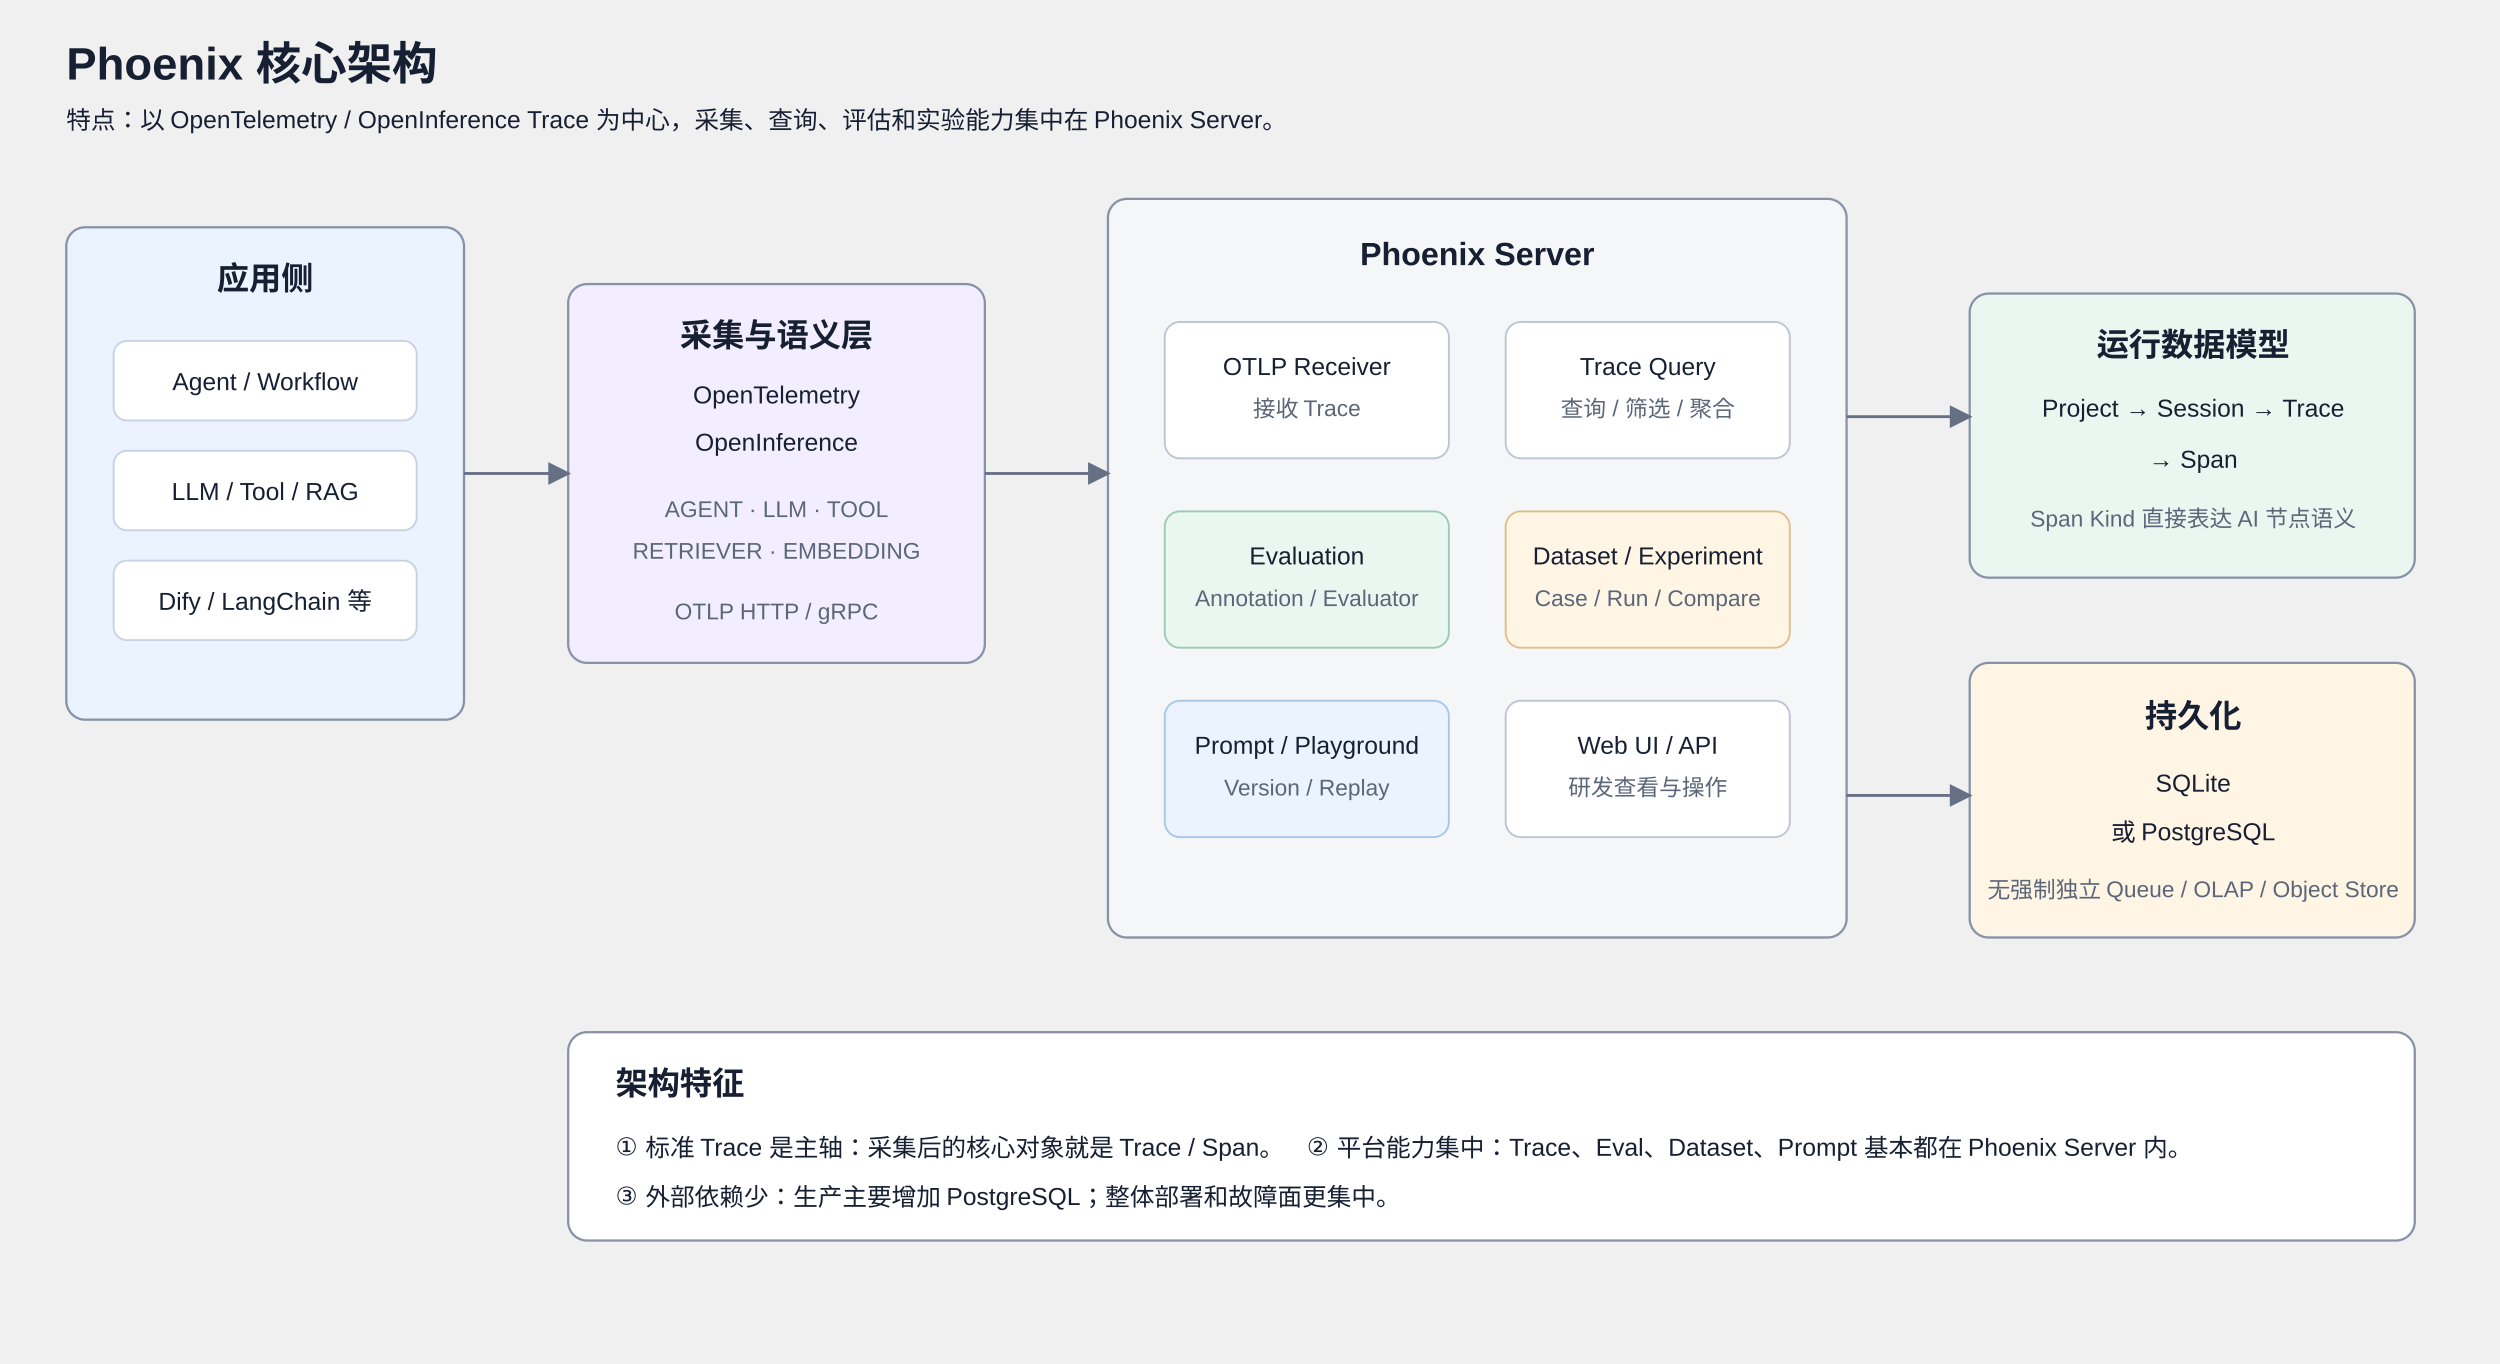
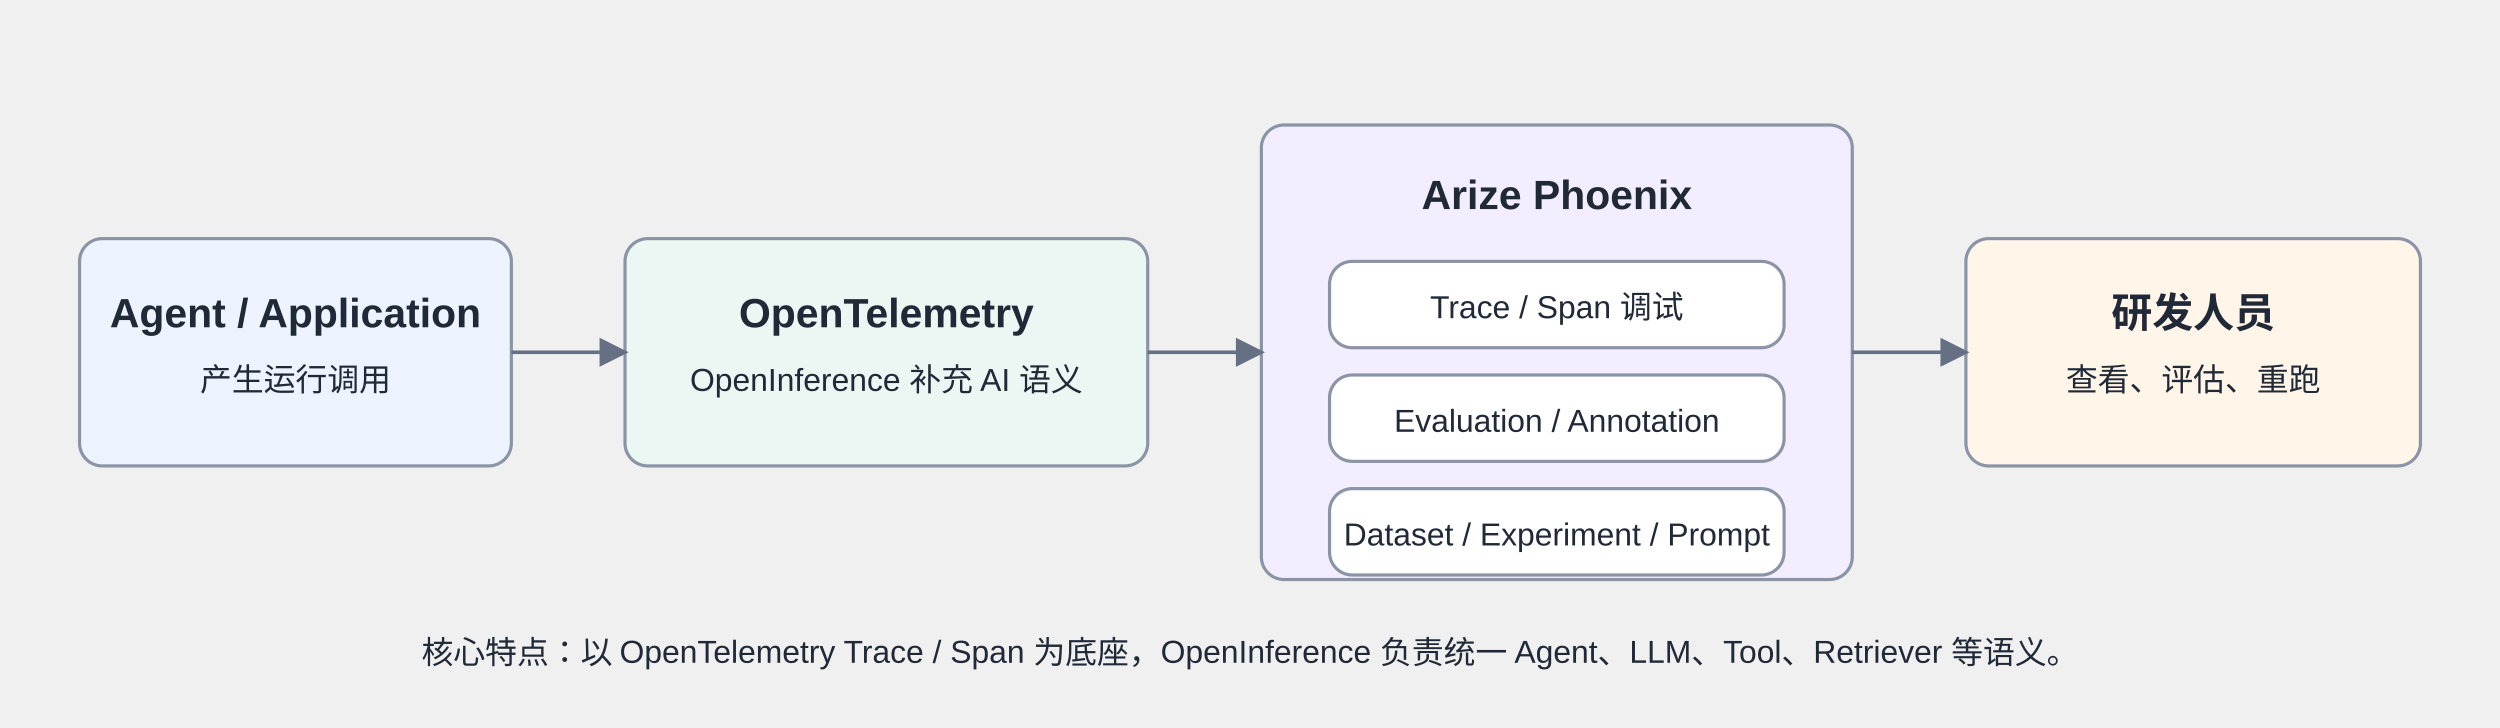
- <svg xmlns="http://www.w3.org/2000/svg" width="1320" height="720" viewBox="0 0 1320 720">
-   <style>
- text{font-family:Arial,"Microsoft YaHei",sans-serif;fill:#172033}.title{font-size:24px;font-weight:700}.h{font-size:17px;font-weight:700}.s{font-size:13px}.xs{font-size:12px;fill:#5b6679}.box{stroke:#8792a6;stroke-width:1.2;rx:10}.line{stroke:#667085;stroke-width:1.5;fill:none;marker-end:url(#a)}.dash{stroke:#98a2b3;stroke-width:1.3;stroke-dasharray:6 5;fill:none;marker-end:url(#a)}</style>
+ <svg xmlns="http://www.w3.org/2000/svg" width="1100" height="320" viewBox="0 0 1100 320">
+   <style>text{font-family:Arial,"Microsoft YaHei",sans-serif;fill:#1f2937}.t{font-size:18px;font-weight:700}.s{font-size:14px}.box{stroke:#8a94a6;stroke-width:1.4;rx:10}.line{stroke:#667085;stroke-width:1.6;fill:none;marker-end:url(#a)}</style>
  <defs>
    <marker id="a" markerWidth="8" markerHeight="8" refX="7" refY="4" orient="auto">
      <path d="M0,0 L8,4 L0,8 Z" fill="#667085" />
    </marker>
  </defs>
-   <text x="35" y="42" class="title">Phoenix 核心架构</text>
-   <text x="35" y="68" class="s">特点：以 OpenTelemetry / OpenInference Trace 为中心，采集、查询、评估和实验能力集中在 Phoenix Server。</text>
-   <rect x="35" y="120" width="210" height="260" class="box" fill="#EAF3FF" />
-   <text x="140" y="153" text-anchor="middle" class="h">应用侧</text>
-   <rect x="60" y="180" width="160" height="42" rx="7" fill="#fff" stroke="#c7d2e3" />
-   <text x="140" y="206" text-anchor="middle" class="s">Agent / Workflow</text>
-   <rect x="60" y="238" width="160" height="42" rx="7" fill="#fff" stroke="#c7d2e3" />
-   <text x="140" y="264" text-anchor="middle" class="s">LLM / Tool / RAG</text>
-   <rect x="60" y="296" width="160" height="42" rx="7" fill="#fff" stroke="#c7d2e3" />
-   <text x="140" y="322" text-anchor="middle" class="s">Dify / LangChain 等</text>
-   <rect x="300" y="150" width="220" height="200" class="box" fill="#F3EEFF" />
-   <text x="410" y="183" text-anchor="middle" class="h">采集与语义层</text>
-   <text x="410" y="213" text-anchor="middle" class="s">OpenTelemetry</text>
-   <text x="410" y="238" text-anchor="middle" class="s">OpenInference</text>
-   <text x="410" y="273" text-anchor="middle" class="xs">AGENT · LLM · TOOL</text>
-   <text x="410" y="295" text-anchor="middle" class="xs">RETRIEVER · EMBEDDING</text>
-   <text x="410" y="327" text-anchor="middle" class="xs">OTLP HTTP / gRPC</text>
-   <path d="M245 250 H300" class="line" />
-   <rect x="585" y="105" width="390" height="390" class="box" fill="#F4F6F8" />
-   <text x="780" y="140" text-anchor="middle" class="h">Phoenix Server</text>
-   <rect x="615" y="170" width="150" height="72" rx="8" fill="#fff" stroke="#bcc5d2" />
-   <text x="690" y="198" text-anchor="middle" class="s">OTLP Receiver</text>
-   <text x="690" y="220" text-anchor="middle" class="xs">接收 Trace</text>
-   <rect x="795" y="170" width="150" height="72" rx="8" fill="#fff" stroke="#bcc5d2" />
-   <text x="870" y="198" text-anchor="middle" class="s">Trace Query</text>
-   <text x="870" y="220" text-anchor="middle" class="xs">查询 / 筛选 / 聚合</text>
-   <rect x="615" y="270" width="150" height="72" rx="8" fill="#EAF7F0" stroke="#9ccbb5" />
-   <text x="690" y="298" text-anchor="middle" class="s">Evaluation</text>
-   <text x="690" y="320" text-anchor="middle" class="xs">Annotation / Evaluator</text>
-   <rect x="795" y="270" width="150" height="72" rx="8" fill="#FFF5E5" stroke="#dfc08a" />
-   <text x="870" y="298" text-anchor="middle" class="s">Dataset / Experiment</text>
-   <text x="870" y="320" text-anchor="middle" class="xs">Case / Run / Compare</text>
-   <rect x="615" y="370" width="150" height="72" rx="8" fill="#EAF3FF" stroke="#a8c7e8" />
-   <text x="690" y="398" text-anchor="middle" class="s">Prompt / Playground</text>
-   <text x="690" y="420" text-anchor="middle" class="xs">Version / Replay</text>
-   <rect x="795" y="370" width="150" height="72" rx="8" fill="#fff" stroke="#bcc5d2" />
-   <text x="870" y="398" text-anchor="middle" class="s">Web UI / API</text>
-   <text x="870" y="420" text-anchor="middle" class="xs">研发查看与操作</text>
-   <path d="M520 250 H585" class="line" />
-   <rect x="1040" y="155" width="235" height="150" class="box" fill="#EAF7F0" />
-   <text x="1158" y="188" text-anchor="middle" class="h">运行数据模型</text>
-   <text x="1158" y="220" text-anchor="middle" class="s">Project → Session → Trace</text>
-   <text x="1158" y="247" text-anchor="middle" class="s">→ Span</text>
-   <text x="1158" y="278" text-anchor="middle" class="xs">Span Kind 直接表达 AI 节点语义</text>
-   <path d="M975 220 H1040" class="line" />
-   <rect x="1040" y="350" width="235" height="145" class="box" fill="#FFF5E5" />
-   <text x="1158" y="384" text-anchor="middle" class="h">持久化</text>
-   <text x="1158" y="418" text-anchor="middle" class="s">SQLite</text>
-   <text x="1158" y="444" text-anchor="middle" class="s">或 PostgreSQL</text>
-   <text x="1158" y="474" text-anchor="middle" class="xs">无强制独立 Queue / OLAP / Object Store</text>
-   <path d="M975 420 H1040" class="line" />
-   <rect x="300" y="545" width="975" height="110" class="box" fill="#fff" />
-   <text x="325" y="578" class="h">架构特征</text>
-   <text x="325" y="610" class="s">① 标准 Trace 是主轴：采集后的核心对象就是 Trace / Span。</text>
-   <text x="690" y="610" class="s">② 平台能力集中：Trace、Eval、Dataset、Prompt 基本都在 Phoenix Server 内。</text>
-   <text x="325" y="636" class="s">③ 外部依赖少：生产主要增加 PostgreSQL；整体部署和故障面更集中。</text>
+   <rect x="35" y="105" width="190" height="100" class="box" fill="#EEF4FF" />
+   <text x="130" y="144" text-anchor="middle" class="t">Agent / Application</text>
+   <text x="130" y="172" text-anchor="middle" class="s">产生运行调用</text>
+   <rect x="275" y="105" width="230" height="100" class="box" fill="#EAF7F3" />
+   <text x="390" y="144" text-anchor="middle" class="t">OpenTelemetry</text>
+   <text x="390" y="172" text-anchor="middle" class="s">OpenInference 补充 AI 语义</text>
+   <rect x="555" y="55" width="260" height="200" class="box" fill="#F3EEFF" />
+   <text x="685" y="92" text-anchor="middle" class="t">Arize Phoenix</text>
+   <rect x="585" y="115" width="200" height="38" class="box" fill="#ffffff" />
+   <text x="685" y="140" text-anchor="middle" class="s">Trace / Span 调试</text>
+   <rect x="585" y="165" width="200" height="38" class="box" fill="#ffffff" />
+   <text x="685" y="190" text-anchor="middle" class="s">Evaluation / Annotation</text>
+   <rect x="585" y="215" width="200" height="38" class="box" fill="#ffffff" />
+   <text x="685" y="240" text-anchor="middle" class="s">Dataset / Experiment / Prompt</text>
+   <rect x="865" y="105" width="200" height="100" class="box" fill="#FFF5E8" />
+   <text x="965" y="144" text-anchor="middle" class="t">研发人员</text>
+   <text x="965" y="172" text-anchor="middle" class="s">查看、评估、重跑</text>
+   <path d="M225 155 H275" class="line" />
+   <path d="M505 155 H555" class="line" />
+   <path d="M815 155 H865" class="line" />
+   <text x="550" y="292" class="s" text-anchor="middle">核心特点：以 OpenTelemetry Trace / Span 为底座，OpenInference 负责统一 Agent、LLM、Tool、Retriever 等语义。</text>
</svg>
